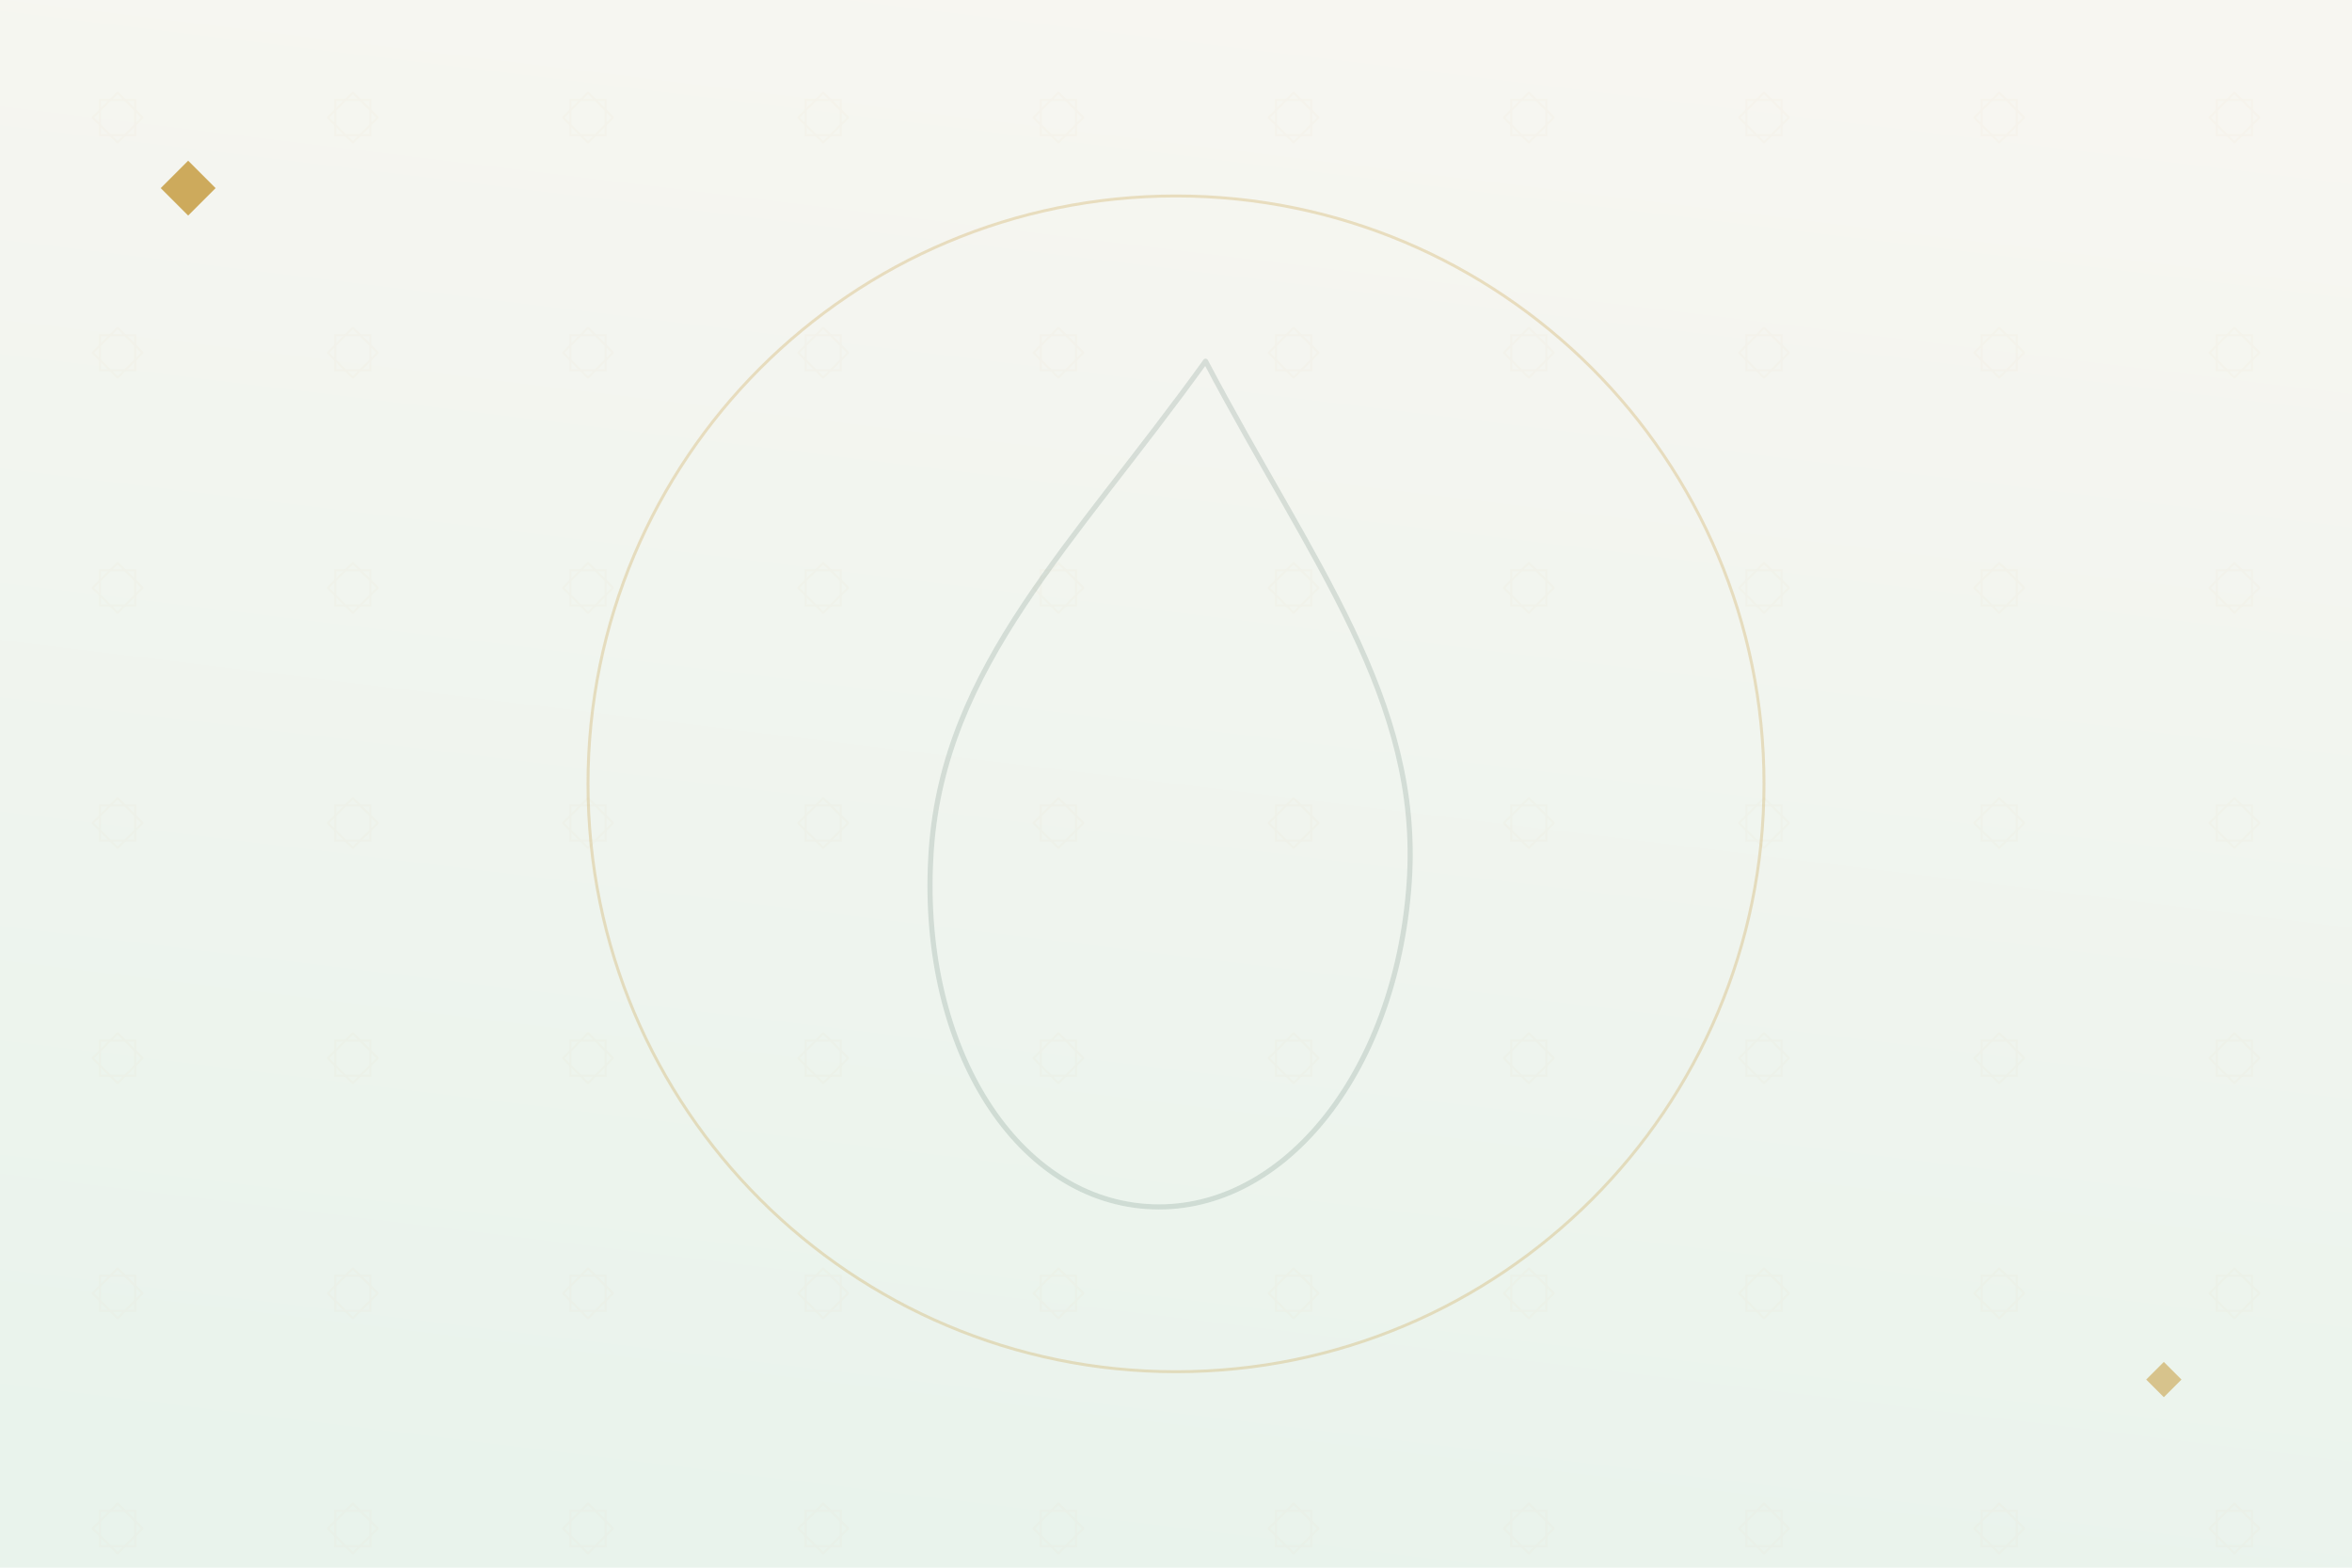
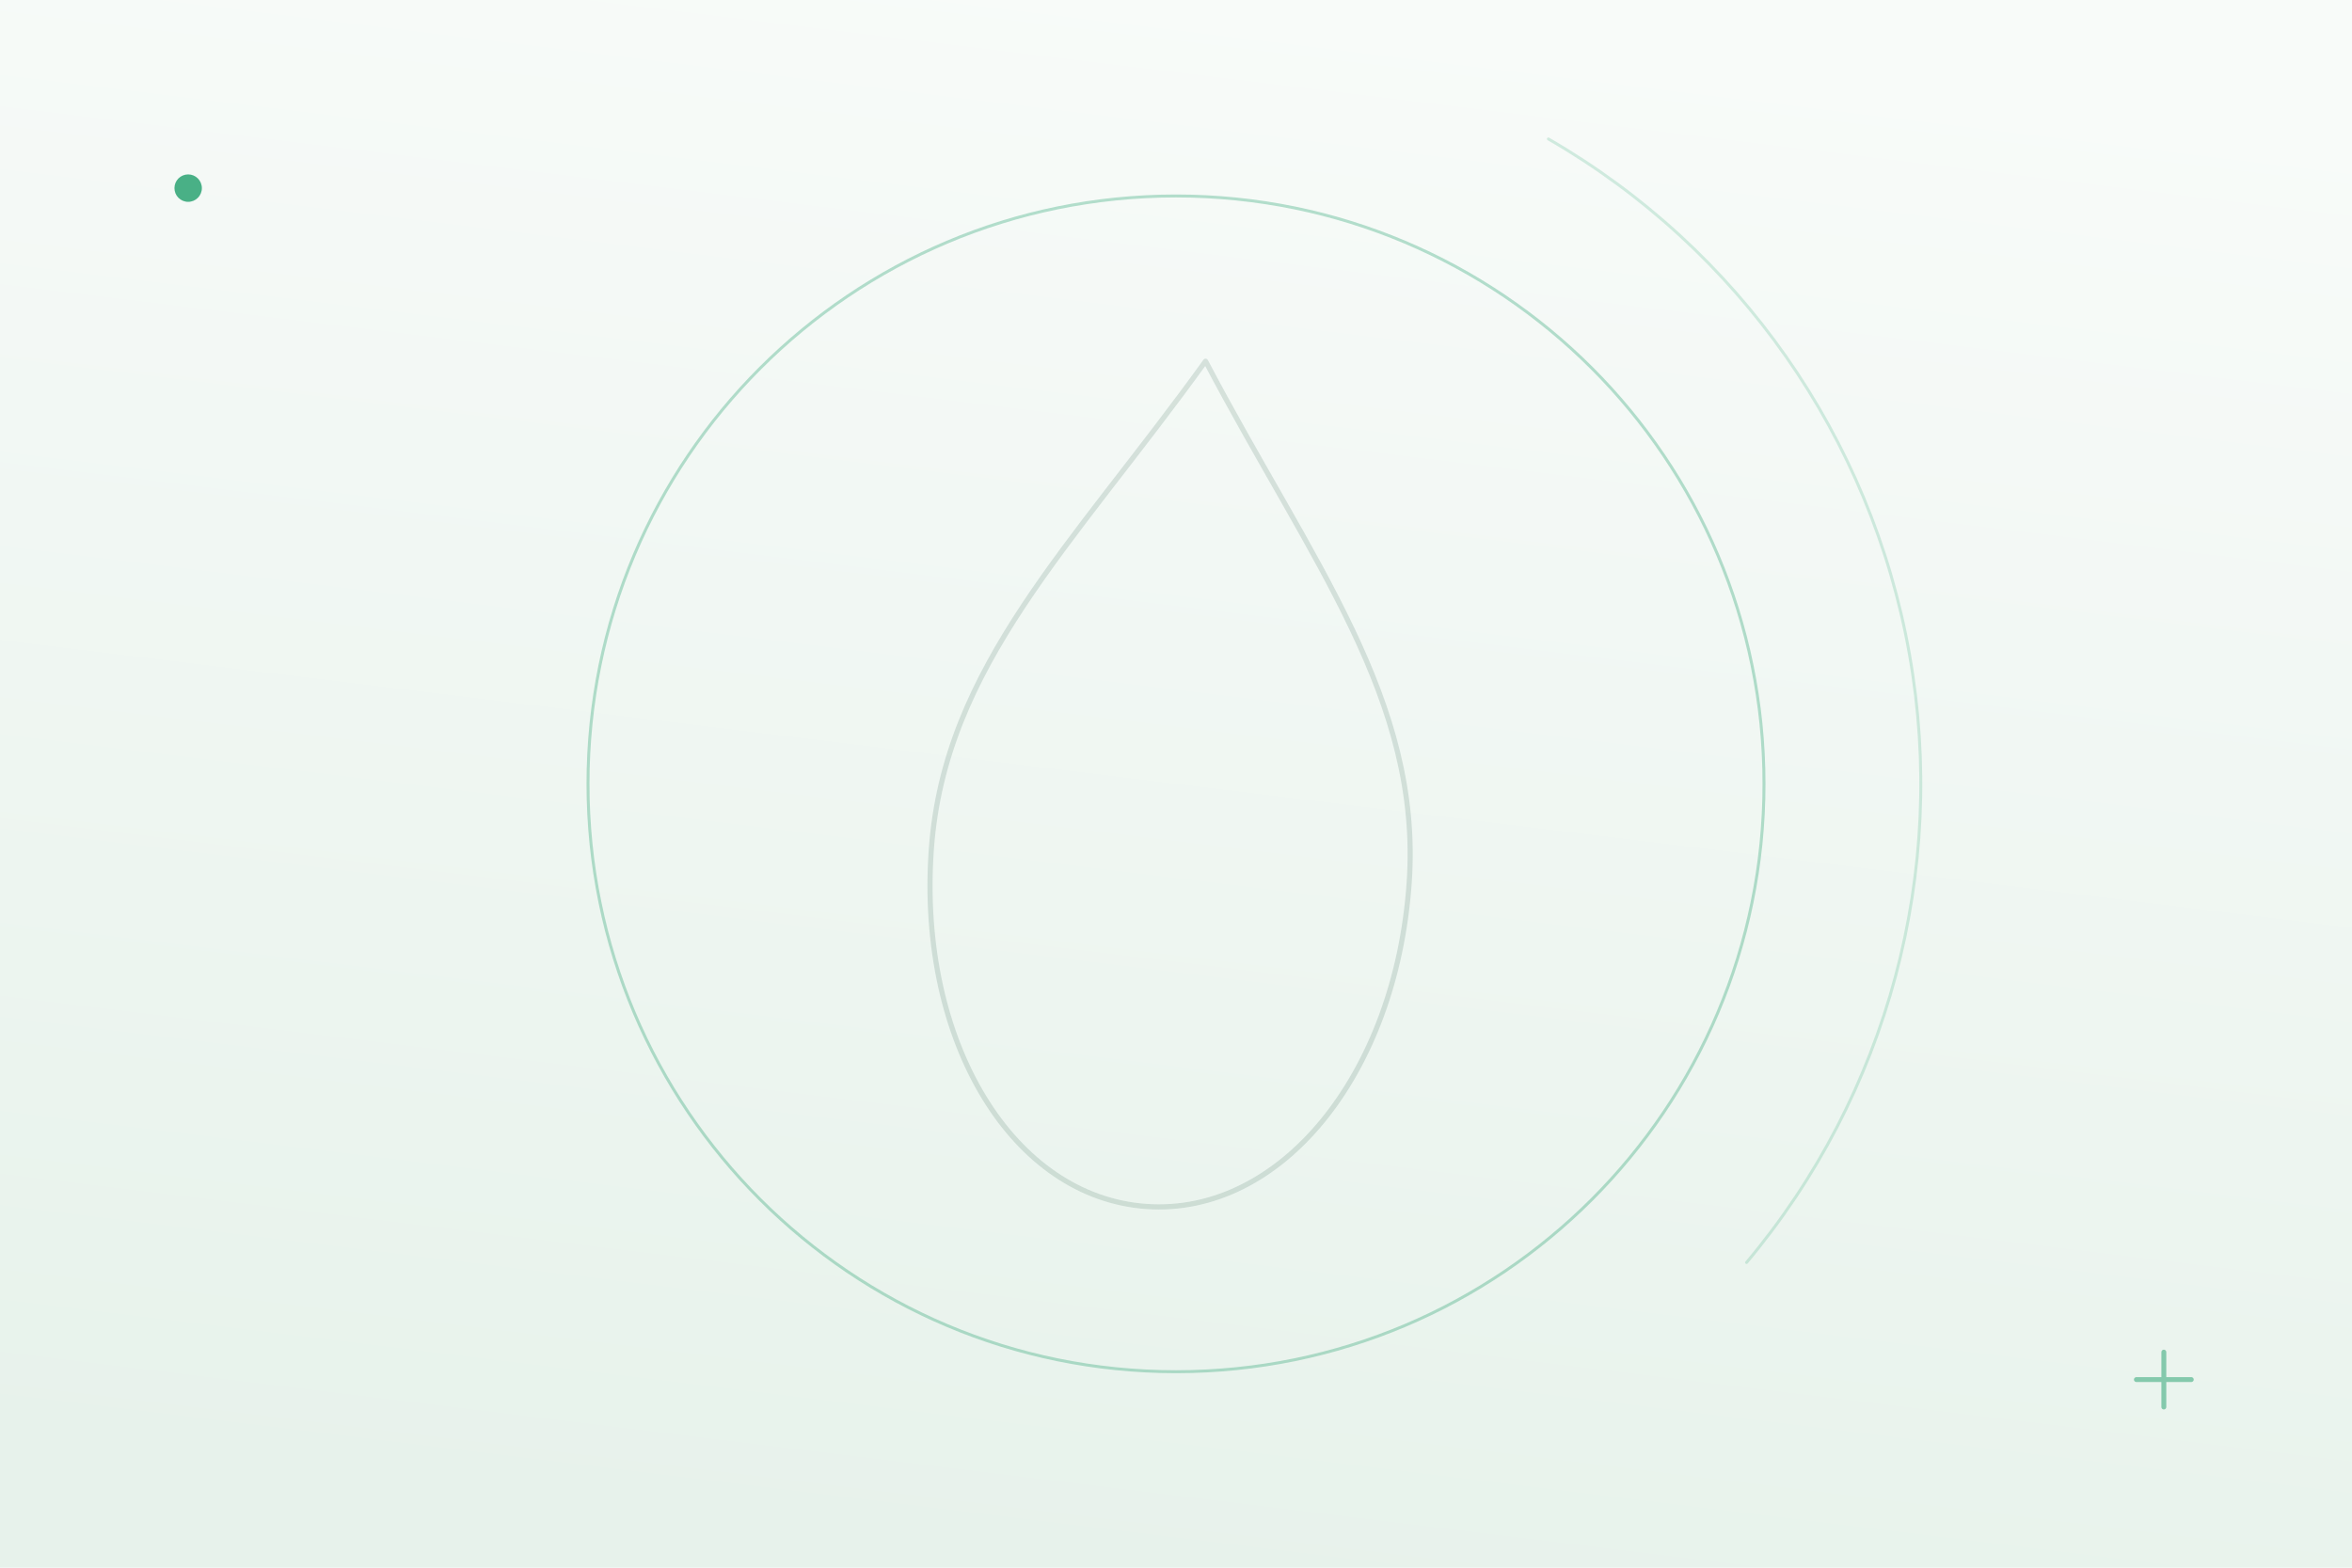
<svg xmlns="http://www.w3.org/2000/svg" width="1200" height="800" viewBox="0 0 1200 800" shape-rendering="geometricPrecision">
  <defs>
    <linearGradient id="bg" x1="0.59" y1="0.01" x2="0.41" y2="0.99">
-       <stop offset="0%" stop-color="#F7F6F1" />
-       <stop offset="100%" stop-color="#E9F3EC" />
+       <stop offset="0%" stop-color="#F8FBF9" />
+       <stop offset="100%" stop-color="#E7F2EB" />
    </linearGradient>
-     <pattern id="stars" width="120" height="120" patternUnits="userSpaceOnUse">
-       <g fill="none" stroke="#C9A24B" stroke-width="1.1" opacity="0.03" stroke-linejoin="round">
-         <rect x="51" y="51" width="18" height="18" />
-         <rect x="51" y="51" width="18" height="18" transform="rotate(45 60 60)" />
-       </g>
-     </pattern>
  </defs>
  <rect width="1200" height="800" fill="url(#bg)" />
-   <rect width="1200" height="800" fill="url(#stars)" />
-   <circle cx="600" cy="400" r="300" fill="none" stroke="#C9A24B" stroke-width="1.5" opacity="0.3" />
-   <g transform="translate(600 400) rotate(4) scale(2.35)" fill="none" stroke="#0C3B2E" stroke-width="1.11" stroke-linecap="round" stroke-linejoin="round" opacity="0.13">
+   <circle cx="600" cy="400" r="300" fill="none" stroke="#1E9E6A" stroke-width="1.5" opacity="0.32" />
+   <path d="M 790 70.91 A 380 380 0 0 1 891.1 644.26" fill="none" stroke="#1E9E6A" stroke-width="1.5" stroke-linecap="round" opacity="0.18" />
+   <g transform="translate(600 400) rotate(4) scale(2.35)" fill="none" stroke="#0B4634" stroke-width="1.11" stroke-linecap="round" stroke-linejoin="round" opacity="0.14">
    <path d="M 0 -92 C 26 -50 52 -22 52 18 C 52 60 29 92 0 92 C -29 92 -52 60 -52 18 C -52 -22 -26 -50 0 -92 Z" />
  </g>
-   <path d="M 96 82 L 110 96 L 96 110 L 82 96 Z" fill="#C9A24B" opacity="0.9" />
-   <path d="M 1104 695 L 1113 704 L 1104 713 L 1095 704 Z" fill="#C9A24B" opacity="0.6" />
+   <circle cx="96" cy="96" r="7" fill="#1E9E6A" opacity="0.8" />
+   <path d="M 1090 704 H 1118 M 1104 690 V 718" stroke="#1E9E6A" stroke-width="2.5" stroke-linecap="round" opacity="0.5" />
</svg>
